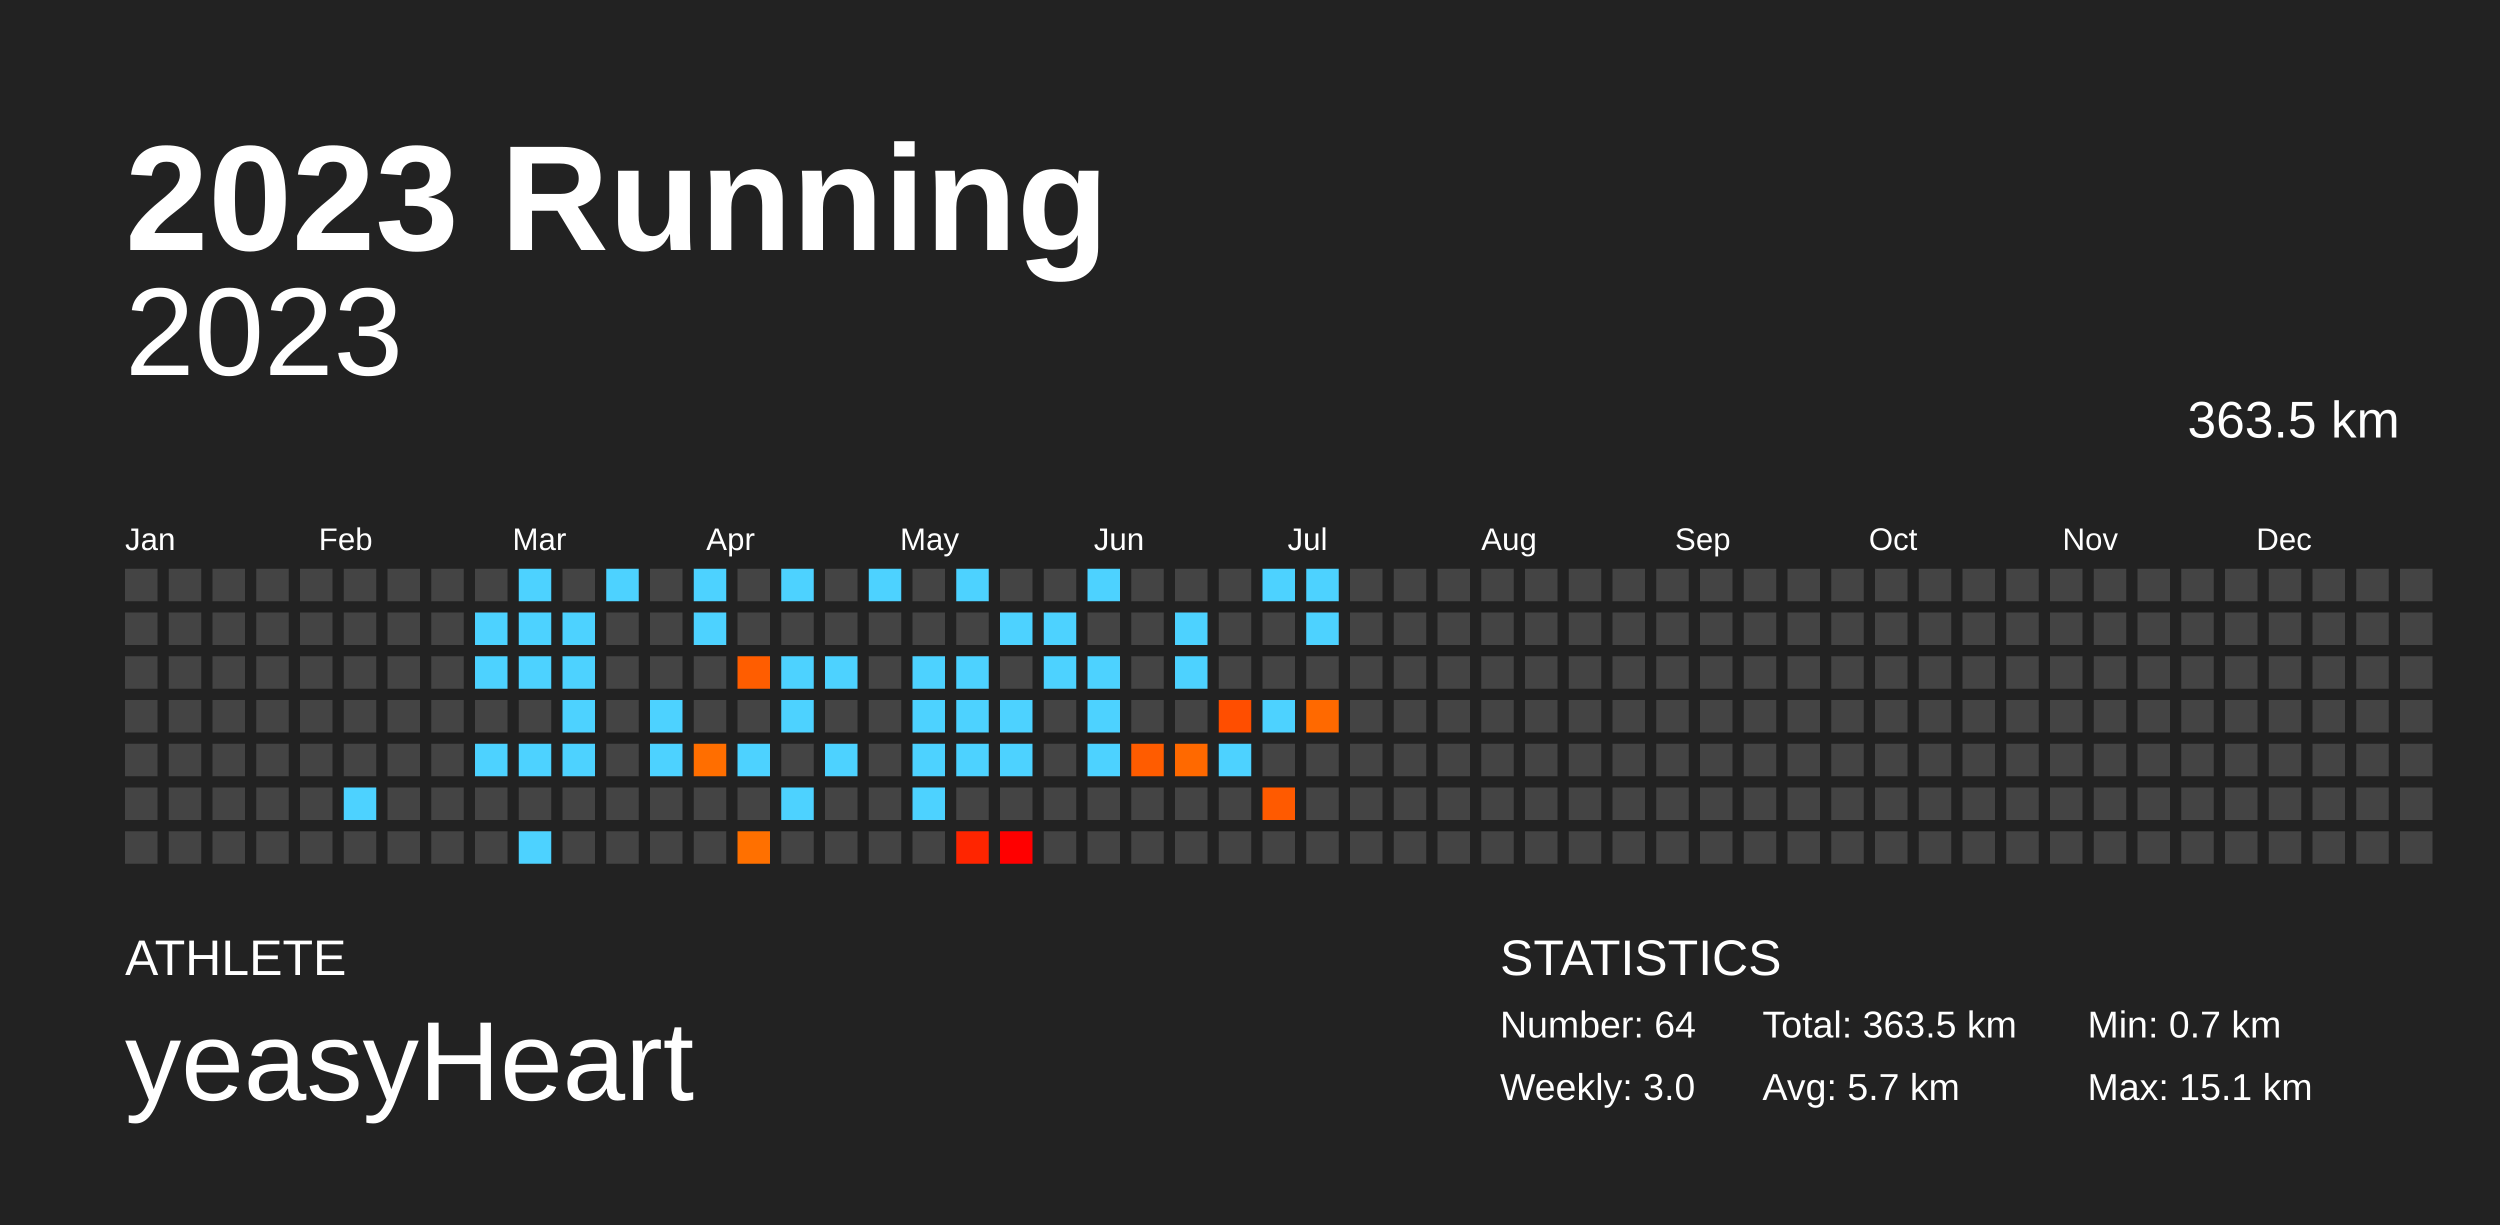
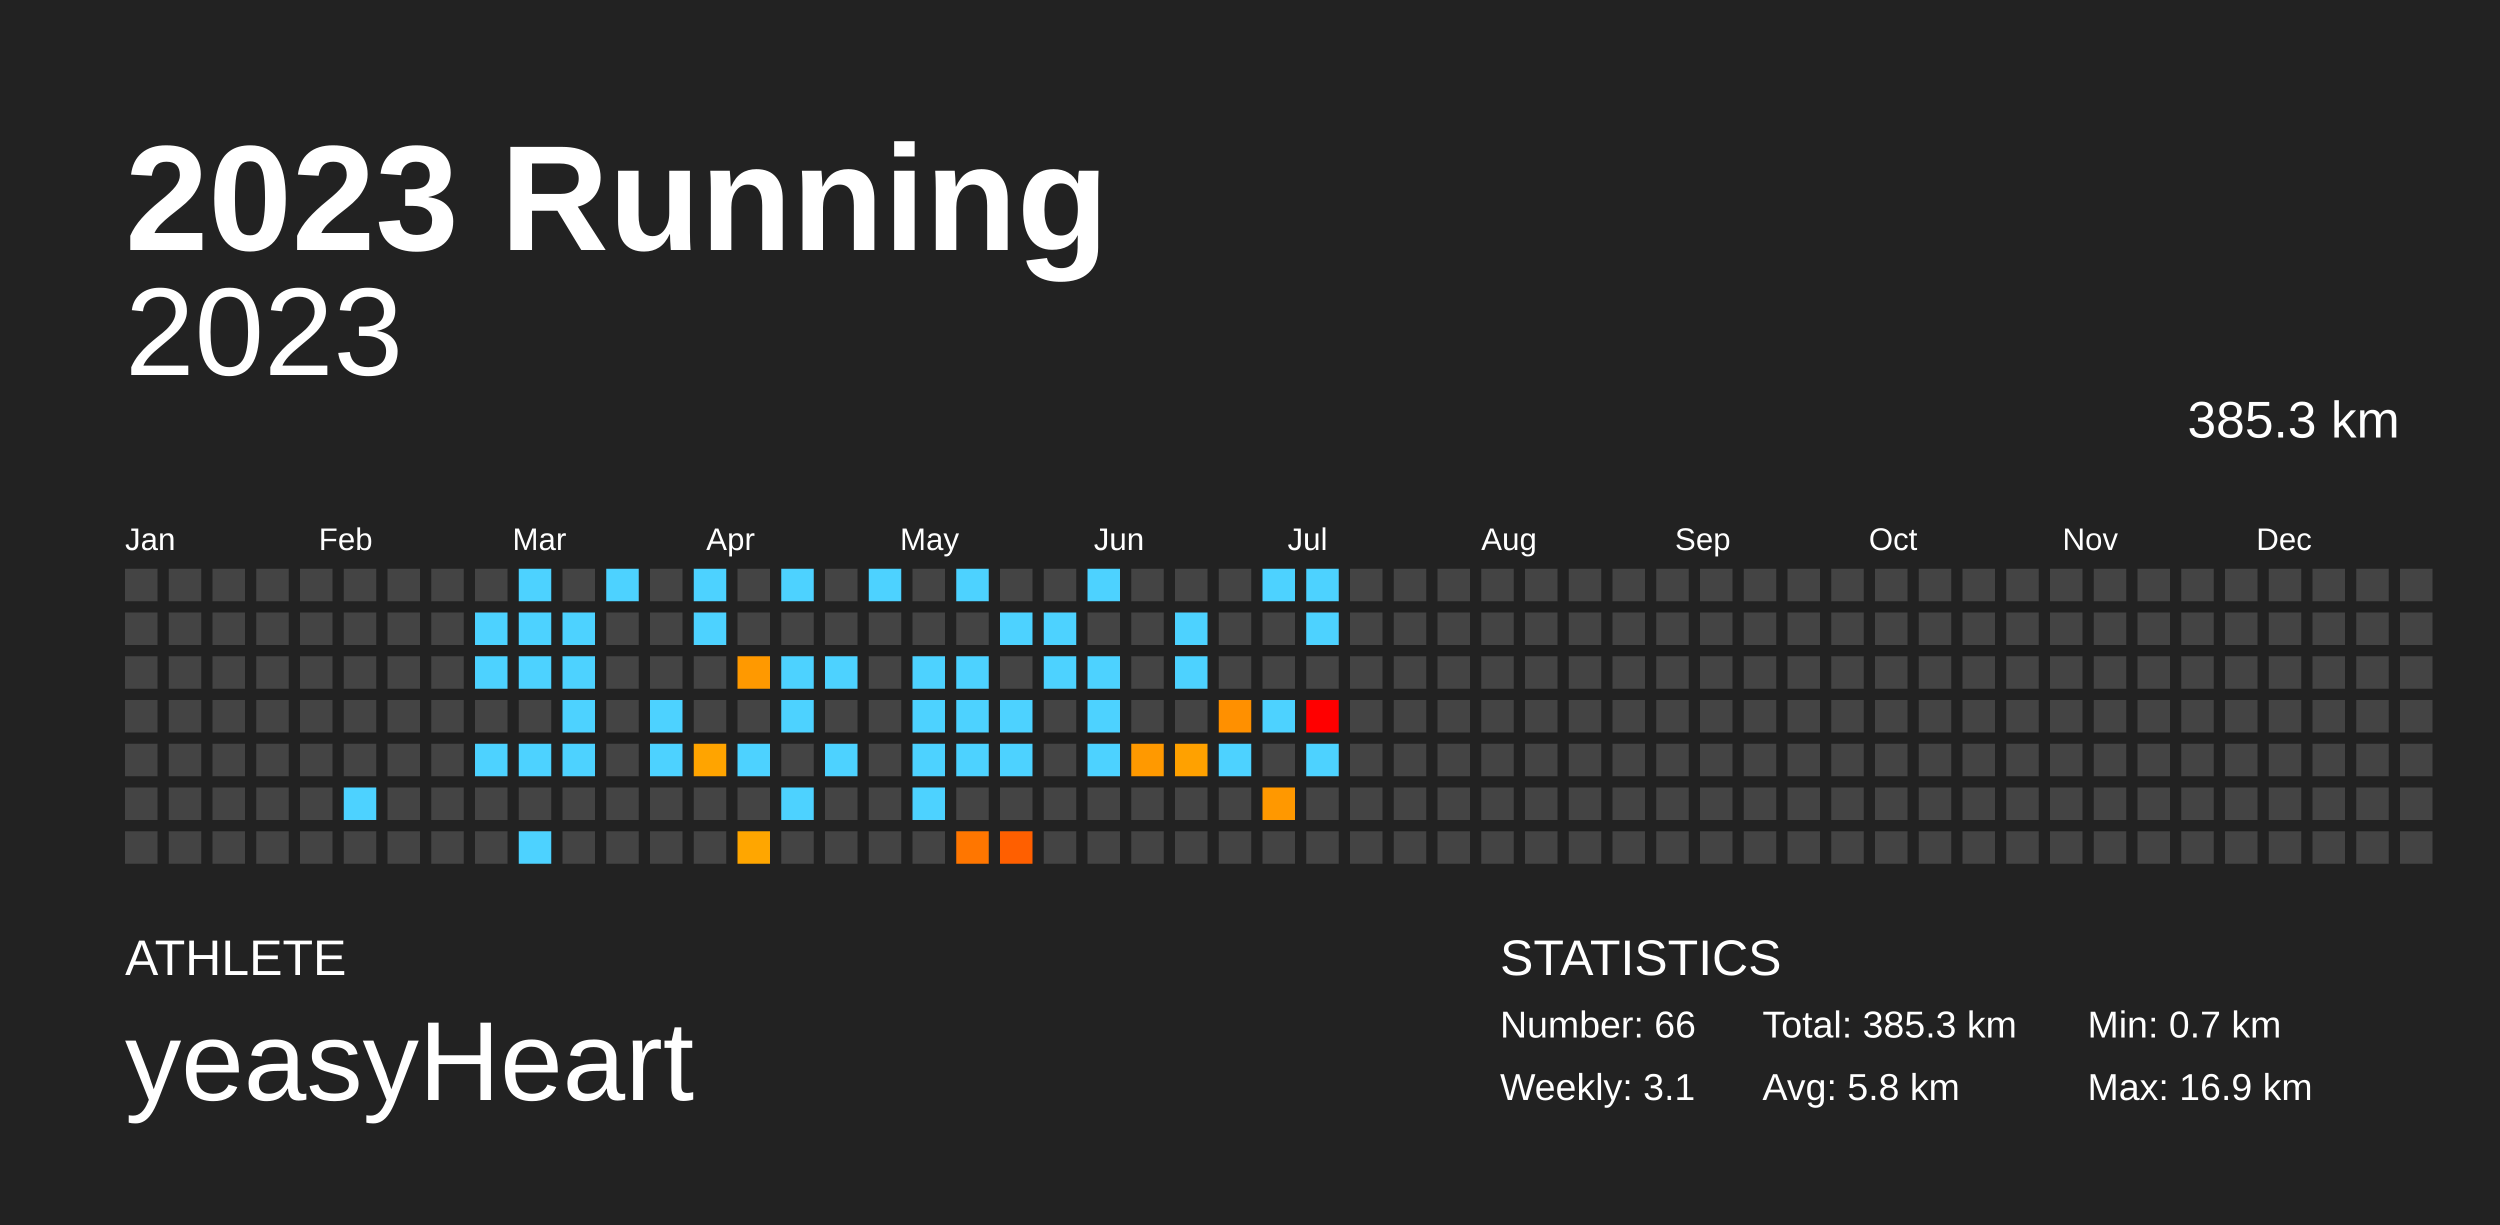
<svg xmlns="http://www.w3.org/2000/svg" baseProfile="full" height="98mm" version="1.1" viewBox="0,0,200,98" width="200mm">
  <defs />
  <rect fill="#222222" height="98" width="200" x="0" y="0" />
  <text fill="#FFFFFF" style="font-size:12px; font-family:Arial; font-weight:bold;" x="10" y="20">2023 Running</text>
  <text fill="#FFFFFF" style="font-size:4px; font-family:Arial" x="10" y="78">ATHLETE</text>
  <text fill="#FFFFFF" style="font-size:9px; font-family:Arial" x="10" y="88">yeasyHeart</text>
  <text fill="#FFFFFF" style="font-size:4px; font-family:Arial" x="120" y="78">STATISTICS</text>
-   <text fill="#FFFFFF" style="font-size:3px; font-family:Arial" x="120" y="83">Number: 64</text>
-   <text fill="#FFFFFF" style="font-size:3px; font-family:Arial" x="120" y="88">Weekly: 3.0</text>
-   <text fill="#FFFFFF" style="font-size:3px; font-family:Arial" x="141" y="83">Total: 363.5 km</text>
-   <text fill="#FFFFFF" style="font-size:3px; font-family:Arial" x="141" y="88">Avg: 5.7 km</text>
+   <text fill="#FFFFFF" style="font-size:3px; font-family:Arial" x="120" y="83">Number: 66</text>
+   <text fill="#FFFFFF" style="font-size:3px; font-family:Arial" x="120" y="88">Weekly: 3.1</text>
+   <text fill="#FFFFFF" style="font-size:3px; font-family:Arial" x="141" y="83">Total: 385.3 km</text>
+   <text fill="#FFFFFF" style="font-size:3px; font-family:Arial" x="141" y="88">Avg: 5.8 km</text>
  <text fill="#FFFFFF" style="font-size:3px; font-family:Arial" x="167" y="83">Min: 0.7 km</text>
-   <text fill="#FFFFFF" style="font-size:3px; font-family:Arial" x="167" y="88">Max: 15.1 km</text>
+   <text fill="#FFFFFF" style="font-size:3px; font-family:Arial" x="167" y="88">Max: 16.9 km</text>
  <text alignment-baseline="hanging" fill="#FFFFFF" style="font-size:10.0px; font-family:Arial;" x="10" y="30">2023</text>
-   <text alignment-baseline="hanging" fill="#FFFFFF" style="font-size:4.125px; font-family:Arial;" x="175" y="35">363.5 km</text>
+   <text alignment-baseline="hanging" fill="#FFFFFF" style="font-size:4.125px; font-family:Arial;" x="175" y="35">385.3 km</text>
  <text fill="#FFFFFF" style="font-size:2.5px; font-family:Arial" x="10.0" y="44">Jan</text>
  <text fill="#FFFFFF" style="font-size:2.5px; font-family:Arial" x="25.5" y="44">Feb</text>
  <text fill="#FFFFFF" style="font-size:2.5px; font-family:Arial" x="41.0" y="44">Mar</text>
  <text fill="#FFFFFF" style="font-size:2.5px; font-family:Arial" x="56.5" y="44">Apr</text>
  <text fill="#FFFFFF" style="font-size:2.5px; font-family:Arial" x="72.0" y="44">May</text>
  <text fill="#FFFFFF" style="font-size:2.5px; font-family:Arial" x="87.5" y="44">Jun</text>
  <text fill="#FFFFFF" style="font-size:2.5px; font-family:Arial" x="103.0" y="44">Jul</text>
  <text fill="#FFFFFF" style="font-size:2.5px; font-family:Arial" x="118.5" y="44">Aug</text>
  <text fill="#FFFFFF" style="font-size:2.5px; font-family:Arial" x="134.0" y="44">Sep</text>
  <text fill="#FFFFFF" style="font-size:2.5px; font-family:Arial" x="149.5" y="44">Oct</text>
  <text fill="#FFFFFF" style="font-size:2.5px; font-family:Arial" x="165.0" y="44">Nov</text>
  <text fill="#FFFFFF" style="font-size:2.5px; font-family:Arial" x="180.5" y="44">Dec</text>
  <rect fill="#444444" height="2.6" width="2.6" x="10.0" y="45.5" />
  <rect fill="#444444" height="2.6" width="2.6" x="10.0" y="49.0" />
  <rect fill="#444444" height="2.6" width="2.6" x="10.0" y="52.5" />
  <rect fill="#444444" height="2.6" width="2.6" x="10.0" y="56.0" />
  <rect fill="#444444" height="2.6" width="2.6" x="10.0" y="59.5" />
  <rect fill="#444444" height="2.6" width="2.6" x="10.0" y="63.0" />
  <rect fill="#444444" height="2.6" width="2.6" x="10.0" y="66.5" />
  <rect fill="#444444" height="2.6" width="2.6" x="13.5" y="45.5" />
  <rect fill="#444444" height="2.6" width="2.6" x="13.5" y="49.0" />
  <rect fill="#444444" height="2.6" width="2.6" x="13.5" y="52.5" />
  <rect fill="#444444" height="2.6" width="2.6" x="13.5" y="56.0" />
  <rect fill="#444444" height="2.6" width="2.6" x="13.5" y="59.5" />
  <rect fill="#444444" height="2.6" width="2.6" x="13.5" y="63.0" />
  <rect fill="#444444" height="2.6" width="2.6" x="13.5" y="66.5" />
  <rect fill="#444444" height="2.6" width="2.6" x="17.0" y="45.5" />
  <rect fill="#444444" height="2.6" width="2.6" x="17.0" y="49.0" />
  <rect fill="#444444" height="2.6" width="2.6" x="17.0" y="52.5" />
  <rect fill="#444444" height="2.6" width="2.6" x="17.0" y="56.0" />
  <rect fill="#444444" height="2.6" width="2.6" x="17.0" y="59.5" />
  <rect fill="#444444" height="2.6" width="2.6" x="17.0" y="63.0" />
  <rect fill="#444444" height="2.6" width="2.6" x="17.0" y="66.5" />
  <rect fill="#444444" height="2.6" width="2.6" x="20.5" y="45.5" />
  <rect fill="#444444" height="2.6" width="2.6" x="20.5" y="49.0" />
  <rect fill="#444444" height="2.6" width="2.6" x="20.5" y="52.5" />
  <rect fill="#444444" height="2.6" width="2.6" x="20.5" y="56.0" />
  <rect fill="#444444" height="2.6" width="2.6" x="20.5" y="59.5" />
  <rect fill="#444444" height="2.6" width="2.6" x="20.5" y="63.0" />
  <rect fill="#444444" height="2.6" width="2.6" x="20.5" y="66.5" />
  <rect fill="#444444" height="2.6" width="2.6" x="24.0" y="45.5" />
  <rect fill="#444444" height="2.6" width="2.6" x="24.0" y="49.0" />
  <rect fill="#444444" height="2.6" width="2.6" x="24.0" y="52.5" />
  <rect fill="#444444" height="2.6" width="2.6" x="24.0" y="56.0" />
  <rect fill="#444444" height="2.6" width="2.6" x="24.0" y="59.5" />
  <rect fill="#444444" height="2.6" width="2.6" x="24.0" y="63.0" />
  <rect fill="#444444" height="2.6" width="2.6" x="24.0" y="66.5" />
  <rect fill="#444444" height="2.6" width="2.6" x="27.5" y="45.5" />
  <rect fill="#444444" height="2.6" width="2.6" x="27.5" y="49.0" />
  <rect fill="#444444" height="2.6" width="2.6" x="27.5" y="52.5" />
  <rect fill="#444444" height="2.6" width="2.6" x="27.5" y="56.0" />
  <rect fill="#444444" height="2.6" width="2.6" x="27.5" y="59.5" />
  <rect fill="#4dd2ff" height="2.6" width="2.6" x="27.5" y="63.0" />
  <rect fill="#444444" height="2.6" width="2.6" x="27.5" y="66.5" />
  <rect fill="#444444" height="2.6" width="2.6" x="31.0" y="45.5" />
  <rect fill="#444444" height="2.6" width="2.6" x="31.0" y="49.0" />
  <rect fill="#444444" height="2.6" width="2.6" x="31.0" y="52.5" />
  <rect fill="#444444" height="2.6" width="2.6" x="31.0" y="56.0" />
  <rect fill="#444444" height="2.6" width="2.6" x="31.0" y="59.5" />
  <rect fill="#444444" height="2.6" width="2.6" x="31.0" y="63.0" />
  <rect fill="#444444" height="2.6" width="2.6" x="31.0" y="66.5" />
  <rect fill="#444444" height="2.6" width="2.6" x="34.5" y="45.5" />
  <rect fill="#444444" height="2.6" width="2.6" x="34.5" y="49.0" />
  <rect fill="#444444" height="2.6" width="2.6" x="34.5" y="52.5" />
  <rect fill="#444444" height="2.6" width="2.6" x="34.5" y="56.0" />
  <rect fill="#444444" height="2.6" width="2.6" x="34.5" y="59.5" />
  <rect fill="#444444" height="2.6" width="2.6" x="34.5" y="63.0" />
  <rect fill="#444444" height="2.6" width="2.6" x="34.5" y="66.5" />
  <rect fill="#444444" height="2.6" width="2.6" x="38.0" y="45.5" />
  <rect fill="#4dd2ff" height="2.6" width="2.6" x="38.0" y="49.0" />
  <rect fill="#4dd2ff" height="2.6" width="2.6" x="38.0" y="52.5" />
  <rect fill="#444444" height="2.6" width="2.6" x="38.0" y="56.0" />
  <rect fill="#4dd2ff" height="2.6" width="2.6" x="38.0" y="59.5" />
  <rect fill="#444444" height="2.6" width="2.6" x="38.0" y="63.0" />
  <rect fill="#444444" height="2.6" width="2.6" x="38.0" y="66.5" />
  <rect fill="#4dd2ff" height="2.6" width="2.6" x="41.5" y="45.5" />
  <rect fill="#4dd2ff" height="2.6" width="2.6" x="41.5" y="49.0" />
  <rect fill="#4dd2ff" height="2.6" width="2.6" x="41.5" y="52.5" />
  <rect fill="#444444" height="2.6" width="2.6" x="41.5" y="56.0" />
  <rect fill="#4dd2ff" height="2.6" width="2.6" x="41.5" y="59.5" />
  <rect fill="#444444" height="2.6" width="2.6" x="41.5" y="63.0" />
  <rect fill="#4dd2ff" height="2.6" width="2.6" x="41.5" y="66.5" />
  <rect fill="#444444" height="2.6" width="2.6" x="45.0" y="45.5" />
  <rect fill="#4dd2ff" height="2.6" width="2.6" x="45.0" y="49.0" />
  <rect fill="#4dd2ff" height="2.6" width="2.6" x="45.0" y="52.5" />
  <rect fill="#4dd2ff" height="2.6" width="2.6" x="45.0" y="56.0" />
  <rect fill="#4dd2ff" height="2.6" width="2.6" x="45.0" y="59.5" />
  <rect fill="#444444" height="2.6" width="2.6" x="45.0" y="63.0" />
  <rect fill="#444444" height="2.6" width="2.6" x="45.0" y="66.5" />
  <rect fill="#4dd2ff" height="2.6" width="2.6" x="48.5" y="45.5" />
  <rect fill="#444444" height="2.6" width="2.6" x="48.5" y="49.0" />
  <rect fill="#444444" height="2.6" width="2.6" x="48.5" y="52.5" />
  <rect fill="#444444" height="2.6" width="2.6" x="48.5" y="56.0" />
  <rect fill="#444444" height="2.6" width="2.6" x="48.5" y="59.5" />
  <rect fill="#444444" height="2.6" width="2.6" x="48.5" y="63.0" />
  <rect fill="#444444" height="2.6" width="2.6" x="48.5" y="66.5" />
  <rect fill="#444444" height="2.6" width="2.6" x="52.0" y="45.5" />
  <rect fill="#444444" height="2.6" width="2.6" x="52.0" y="49.0" />
  <rect fill="#444444" height="2.6" width="2.6" x="52.0" y="52.5" />
  <rect fill="#4dd2ff" height="2.6" width="2.6" x="52.0" y="56.0" />
  <rect fill="#4dd2ff" height="2.6" width="2.6" x="52.0" y="59.5" />
  <rect fill="#444444" height="2.6" width="2.6" x="52.0" y="63.0" />
  <rect fill="#444444" height="2.6" width="2.6" x="52.0" y="66.5" />
  <rect fill="#4dd2ff" height="2.6" width="2.6" x="55.5" y="45.5" />
  <rect fill="#4dd2ff" height="2.6" width="2.6" x="55.5" y="49.0" />
  <rect fill="#444444" height="2.6" width="2.6" x="55.5" y="52.5" />
  <rect fill="#444444" height="2.6" width="2.6" x="55.5" y="56.0" />
-   <rect fill="#ff6e00" height="2.6" width="2.6" x="55.5" y="59.5" />
+   <rect fill="#ffa400" height="2.6" width="2.6" x="55.5" y="59.5" />
  <rect fill="#444444" height="2.6" width="2.6" x="55.5" y="63.0" />
  <rect fill="#444444" height="2.6" width="2.6" x="55.5" y="66.5" />
  <rect fill="#444444" height="2.6" width="2.6" x="59.0" y="45.5" />
  <rect fill="#444444" height="2.6" width="2.6" x="59.0" y="49.0" />
-   <rect fill="#ff5d00" height="2.6" width="2.6" x="59.0" y="52.5" />
+   <rect fill="#ff9900" height="2.6" width="2.6" x="59.0" y="52.5" />
  <rect fill="#444444" height="2.6" width="2.6" x="59.0" y="56.0" />
  <rect fill="#4dd2ff" height="2.6" width="2.6" x="59.0" y="59.5" />
  <rect fill="#444444" height="2.6" width="2.6" x="59.0" y="63.0" />
-   <rect fill="#ff7000" height="2.6" width="2.6" x="59.0" y="66.5" />
+   <rect fill="#ffa600" height="2.6" width="2.6" x="59.0" y="66.5" />
  <rect fill="#4dd2ff" height="2.6" width="2.6" x="62.5" y="45.5" />
  <rect fill="#444444" height="2.6" width="2.6" x="62.5" y="49.0" />
  <rect fill="#4dd2ff" height="2.6" width="2.6" x="62.5" y="52.5" />
  <rect fill="#4dd2ff" height="2.6" width="2.6" x="62.5" y="56.0" />
  <rect fill="#444444" height="2.6" width="2.6" x="62.5" y="59.5" />
  <rect fill="#4dd2ff" height="2.6" width="2.6" x="62.5" y="63.0" />
  <rect fill="#444444" height="2.6" width="2.6" x="62.5" y="66.5" />
  <rect fill="#444444" height="2.6" width="2.6" x="66.0" y="45.5" />
  <rect fill="#444444" height="2.6" width="2.6" x="66.0" y="49.0" />
  <rect fill="#4dd2ff" height="2.6" width="2.6" x="66.0" y="52.5" />
  <rect fill="#444444" height="2.6" width="2.6" x="66.0" y="56.0" />
  <rect fill="#4dd2ff" height="2.6" width="2.6" x="66.0" y="59.5" />
  <rect fill="#444444" height="2.6" width="2.6" x="66.0" y="63.0" />
  <rect fill="#444444" height="2.6" width="2.6" x="66.0" y="66.5" />
  <rect fill="#4dd2ff" height="2.6" width="2.6" x="69.5" y="45.5" />
  <rect fill="#444444" height="2.6" width="2.6" x="69.5" y="49.0" />
  <rect fill="#444444" height="2.6" width="2.6" x="69.5" y="52.5" />
  <rect fill="#444444" height="2.6" width="2.6" x="69.5" y="56.0" />
  <rect fill="#444444" height="2.6" width="2.6" x="69.5" y="59.5" />
  <rect fill="#444444" height="2.6" width="2.6" x="69.5" y="63.0" />
  <rect fill="#444444" height="2.6" width="2.6" x="69.5" y="66.5" />
  <rect fill="#444444" height="2.6" width="2.6" x="73.0" y="45.5" />
  <rect fill="#444444" height="2.6" width="2.6" x="73.0" y="49.0" />
  <rect fill="#4dd2ff" height="2.6" width="2.6" x="73.0" y="52.5" />
  <rect fill="#4dd2ff" height="2.6" width="2.6" x="73.0" y="56.0" />
  <rect fill="#4dd2ff" height="2.6" width="2.6" x="73.0" y="59.5" />
  <rect fill="#4dd2ff" height="2.6" width="2.6" x="73.0" y="63.0" />
  <rect fill="#444444" height="2.6" width="2.6" x="73.0" y="66.5" />
  <rect fill="#4dd2ff" height="2.6" width="2.6" x="76.5" y="45.5" />
  <rect fill="#444444" height="2.6" width="2.6" x="76.5" y="49.0" />
  <rect fill="#4dd2ff" height="2.6" width="2.6" x="76.5" y="52.5" />
  <rect fill="#4dd2ff" height="2.6" width="2.6" x="76.5" y="56.0" />
  <rect fill="#4dd2ff" height="2.6" width="2.6" x="76.5" y="59.5" />
  <rect fill="#444444" height="2.6" width="2.6" x="76.5" y="63.0" />
-   <rect fill="#ff2500" height="2.6" width="2.6" x="76.5" y="66.5" />
+   <rect fill="#ff7600" height="2.6" width="2.6" x="76.5" y="66.5" />
  <rect fill="#444444" height="2.6" width="2.6" x="80.0" y="45.5" />
  <rect fill="#4dd2ff" height="2.6" width="2.6" x="80.0" y="49.0" />
  <rect fill="#444444" height="2.6" width="2.6" x="80.0" y="52.5" />
  <rect fill="#4dd2ff" height="2.6" width="2.6" x="80.0" y="56.0" />
  <rect fill="#4dd2ff" height="2.6" width="2.6" x="80.0" y="59.5" />
  <rect fill="#444444" height="2.6" width="2.6" x="80.0" y="63.0" />
-   <rect fill="#ff0000" height="2.6" width="2.6" x="80.0" y="66.5" />
+   <rect fill="#ff5f00" height="2.6" width="2.6" x="80.0" y="66.5" />
  <rect fill="#444444" height="2.6" width="2.6" x="83.5" y="45.5" />
  <rect fill="#4dd2ff" height="2.6" width="2.6" x="83.5" y="49.0" />
  <rect fill="#4dd2ff" height="2.6" width="2.6" x="83.5" y="52.5" />
  <rect fill="#444444" height="2.6" width="2.6" x="83.5" y="56.0" />
  <rect fill="#444444" height="2.6" width="2.6" x="83.5" y="59.5" />
  <rect fill="#444444" height="2.6" width="2.6" x="83.5" y="63.0" />
  <rect fill="#444444" height="2.6" width="2.6" x="83.5" y="66.5" />
  <rect fill="#4dd2ff" height="2.6" width="2.6" x="87.0" y="45.5" />
  <rect fill="#444444" height="2.6" width="2.6" x="87.0" y="49.0" />
  <rect fill="#4dd2ff" height="2.6" width="2.6" x="87.0" y="52.5" />
  <rect fill="#4dd2ff" height="2.6" width="2.6" x="87.0" y="56.0" />
  <rect fill="#4dd2ff" height="2.6" width="2.6" x="87.0" y="59.5" />
  <rect fill="#444444" height="2.6" width="2.6" x="87.0" y="63.0" />
  <rect fill="#444444" height="2.6" width="2.6" x="87.0" y="66.5" />
  <rect fill="#444444" height="2.6" width="2.6" x="90.5" y="45.5" />
  <rect fill="#444444" height="2.6" width="2.6" x="90.5" y="49.0" />
  <rect fill="#444444" height="2.6" width="2.6" x="90.5" y="52.5" />
  <rect fill="#444444" height="2.6" width="2.6" x="90.5" y="56.0" />
-   <rect fill="#ff5c00" height="2.6" width="2.6" x="90.5" y="59.5" />
+   <rect fill="#ff9900" height="2.6" width="2.6" x="90.5" y="59.5" />
  <rect fill="#444444" height="2.6" width="2.6" x="90.5" y="63.0" />
  <rect fill="#444444" height="2.6" width="2.6" x="90.5" y="66.5" />
  <rect fill="#444444" height="2.6" width="2.6" x="94.0" y="45.5" />
  <rect fill="#4dd2ff" height="2.6" width="2.6" x="94.0" y="49.0" />
  <rect fill="#4dd2ff" height="2.6" width="2.6" x="94.0" y="52.5" />
  <rect fill="#444444" height="2.6" width="2.6" x="94.0" y="56.0" />
-   <rect fill="#ff6900" height="2.6" width="2.6" x="94.0" y="59.5" />
+   <rect fill="#ffa100" height="2.6" width="2.6" x="94.0" y="59.5" />
  <rect fill="#444444" height="2.6" width="2.6" x="94.0" y="63.0" />
  <rect fill="#444444" height="2.6" width="2.6" x="94.0" y="66.5" />
  <rect fill="#444444" height="2.6" width="2.6" x="97.5" y="45.5" />
  <rect fill="#444444" height="2.6" width="2.6" x="97.5" y="49.0" />
  <rect fill="#444444" height="2.6" width="2.6" x="97.5" y="52.5" />
-   <rect fill="#ff4e00" height="2.6" width="2.6" x="97.5" y="56.0" />
+   <rect fill="#ff9000" height="2.6" width="2.6" x="97.5" y="56.0" />
  <rect fill="#4dd2ff" height="2.6" width="2.6" x="97.5" y="59.5" />
  <rect fill="#444444" height="2.6" width="2.6" x="97.5" y="63.0" />
  <rect fill="#444444" height="2.6" width="2.6" x="97.5" y="66.5" />
  <rect fill="#4dd2ff" height="2.6" width="2.6" x="101.0" y="45.5" />
  <rect fill="#444444" height="2.6" width="2.6" x="101.0" y="49.0" />
  <rect fill="#444444" height="2.6" width="2.6" x="101.0" y="52.5" />
  <rect fill="#4dd2ff" height="2.6" width="2.6" x="101.0" y="56.0" />
  <rect fill="#444444" height="2.6" width="2.6" x="101.0" y="59.5" />
-   <rect fill="#ff5a00" height="2.6" width="2.6" x="101.0" y="63.0" />
+   <rect fill="#ff9800" height="2.6" width="2.6" x="101.0" y="63.0" />
  <rect fill="#444444" height="2.6" width="2.6" x="101.0" y="66.5" />
  <rect fill="#4dd2ff" height="2.6" width="2.6" x="104.5" y="45.5" />
  <rect fill="#4dd2ff" height="2.6" width="2.6" x="104.5" y="49.0" />
  <rect fill="#444444" height="2.6" width="2.6" x="104.5" y="52.5" />
-   <rect fill="#ff6900" height="2.6" width="2.6" x="104.5" y="56.0" />
-   <rect fill="#444444" height="2.6" width="2.6" x="104.5" y="59.5" />
+   <rect fill="red" height="2.6" width="2.6" x="104.5" y="56.0" />
+   <rect fill="#4dd2ff" height="2.6" width="2.6" x="104.5" y="59.5" />
  <rect fill="#444444" height="2.6" width="2.6" x="104.5" y="63.0" />
  <rect fill="#444444" height="2.6" width="2.6" x="104.5" y="66.5" />
  <rect fill="#444444" height="2.6" width="2.6" x="108.0" y="45.5" />
  <rect fill="#444444" height="2.6" width="2.6" x="108.0" y="49.0" />
  <rect fill="#444444" height="2.6" width="2.6" x="108.0" y="52.5" />
  <rect fill="#444444" height="2.6" width="2.6" x="108.0" y="56.0" />
  <rect fill="#444444" height="2.6" width="2.6" x="108.0" y="59.5" />
  <rect fill="#444444" height="2.6" width="2.6" x="108.0" y="63.0" />
  <rect fill="#444444" height="2.6" width="2.6" x="108.0" y="66.5" />
  <rect fill="#444444" height="2.6" width="2.6" x="111.5" y="45.5" />
  <rect fill="#444444" height="2.6" width="2.6" x="111.5" y="49.0" />
  <rect fill="#444444" height="2.6" width="2.6" x="111.5" y="52.5" />
  <rect fill="#444444" height="2.6" width="2.6" x="111.5" y="56.0" />
  <rect fill="#444444" height="2.6" width="2.6" x="111.5" y="59.5" />
  <rect fill="#444444" height="2.6" width="2.6" x="111.5" y="63.0" />
  <rect fill="#444444" height="2.6" width="2.6" x="111.5" y="66.5" />
  <rect fill="#444444" height="2.6" width="2.6" x="115.0" y="45.5" />
  <rect fill="#444444" height="2.6" width="2.6" x="115.0" y="49.0" />
  <rect fill="#444444" height="2.6" width="2.6" x="115.0" y="52.5" />
  <rect fill="#444444" height="2.6" width="2.6" x="115.0" y="56.0" />
  <rect fill="#444444" height="2.6" width="2.6" x="115.0" y="59.5" />
  <rect fill="#444444" height="2.6" width="2.6" x="115.0" y="63.0" />
  <rect fill="#444444" height="2.6" width="2.6" x="115.0" y="66.5" />
  <rect fill="#444444" height="2.6" width="2.6" x="118.5" y="45.5" />
  <rect fill="#444444" height="2.6" width="2.6" x="118.5" y="49.0" />
  <rect fill="#444444" height="2.6" width="2.6" x="118.5" y="52.5" />
  <rect fill="#444444" height="2.6" width="2.6" x="118.5" y="56.0" />
  <rect fill="#444444" height="2.6" width="2.6" x="118.5" y="59.5" />
  <rect fill="#444444" height="2.6" width="2.6" x="118.5" y="63.0" />
  <rect fill="#444444" height="2.6" width="2.6" x="118.5" y="66.5" />
  <rect fill="#444444" height="2.6" width="2.6" x="122.0" y="45.5" />
  <rect fill="#444444" height="2.6" width="2.6" x="122.0" y="49.0" />
  <rect fill="#444444" height="2.6" width="2.6" x="122.0" y="52.5" />
  <rect fill="#444444" height="2.6" width="2.6" x="122.0" y="56.0" />
  <rect fill="#444444" height="2.6" width="2.6" x="122.0" y="59.5" />
  <rect fill="#444444" height="2.6" width="2.6" x="122.0" y="63.0" />
  <rect fill="#444444" height="2.6" width="2.6" x="122.0" y="66.5" />
  <rect fill="#444444" height="2.6" width="2.6" x="125.5" y="45.5" />
  <rect fill="#444444" height="2.6" width="2.6" x="125.5" y="49.0" />
  <rect fill="#444444" height="2.6" width="2.6" x="125.5" y="52.5" />
  <rect fill="#444444" height="2.6" width="2.6" x="125.5" y="56.0" />
  <rect fill="#444444" height="2.6" width="2.6" x="125.5" y="59.5" />
  <rect fill="#444444" height="2.6" width="2.6" x="125.5" y="63.0" />
  <rect fill="#444444" height="2.6" width="2.6" x="125.5" y="66.5" />
  <rect fill="#444444" height="2.6" width="2.6" x="129.0" y="45.5" />
  <rect fill="#444444" height="2.6" width="2.6" x="129.0" y="49.0" />
  <rect fill="#444444" height="2.6" width="2.6" x="129.0" y="52.5" />
  <rect fill="#444444" height="2.6" width="2.6" x="129.0" y="56.0" />
  <rect fill="#444444" height="2.6" width="2.6" x="129.0" y="59.5" />
  <rect fill="#444444" height="2.6" width="2.6" x="129.0" y="63.0" />
  <rect fill="#444444" height="2.6" width="2.6" x="129.0" y="66.5" />
  <rect fill="#444444" height="2.6" width="2.6" x="132.5" y="45.5" />
  <rect fill="#444444" height="2.6" width="2.6" x="132.5" y="49.0" />
  <rect fill="#444444" height="2.6" width="2.6" x="132.5" y="52.5" />
  <rect fill="#444444" height="2.6" width="2.6" x="132.5" y="56.0" />
  <rect fill="#444444" height="2.6" width="2.6" x="132.5" y="59.5" />
  <rect fill="#444444" height="2.6" width="2.6" x="132.5" y="63.0" />
  <rect fill="#444444" height="2.6" width="2.6" x="132.5" y="66.5" />
  <rect fill="#444444" height="2.6" width="2.6" x="136.0" y="45.5" />
  <rect fill="#444444" height="2.6" width="2.6" x="136.0" y="49.0" />
  <rect fill="#444444" height="2.6" width="2.6" x="136.0" y="52.5" />
  <rect fill="#444444" height="2.6" width="2.6" x="136.0" y="56.0" />
  <rect fill="#444444" height="2.6" width="2.6" x="136.0" y="59.5" />
  <rect fill="#444444" height="2.6" width="2.6" x="136.0" y="63.0" />
  <rect fill="#444444" height="2.6" width="2.6" x="136.0" y="66.5" />
  <rect fill="#444444" height="2.6" width="2.6" x="139.5" y="45.5" />
  <rect fill="#444444" height="2.6" width="2.6" x="139.5" y="49.0" />
  <rect fill="#444444" height="2.6" width="2.6" x="139.5" y="52.5" />
  <rect fill="#444444" height="2.6" width="2.6" x="139.5" y="56.0" />
  <rect fill="#444444" height="2.6" width="2.6" x="139.5" y="59.5" />
  <rect fill="#444444" height="2.6" width="2.6" x="139.5" y="63.0" />
  <rect fill="#444444" height="2.6" width="2.6" x="139.5" y="66.5" />
  <rect fill="#444444" height="2.6" width="2.6" x="143.0" y="45.5" />
  <rect fill="#444444" height="2.6" width="2.6" x="143.0" y="49.0" />
  <rect fill="#444444" height="2.6" width="2.6" x="143.0" y="52.5" />
  <rect fill="#444444" height="2.6" width="2.6" x="143.0" y="56.0" />
  <rect fill="#444444" height="2.6" width="2.6" x="143.0" y="59.5" />
  <rect fill="#444444" height="2.6" width="2.6" x="143.0" y="63.0" />
  <rect fill="#444444" height="2.6" width="2.6" x="143.0" y="66.5" />
  <rect fill="#444444" height="2.6" width="2.6" x="146.5" y="45.5" />
  <rect fill="#444444" height="2.6" width="2.6" x="146.5" y="49.0" />
  <rect fill="#444444" height="2.6" width="2.6" x="146.5" y="52.5" />
  <rect fill="#444444" height="2.6" width="2.6" x="146.5" y="56.0" />
  <rect fill="#444444" height="2.6" width="2.6" x="146.5" y="59.5" />
  <rect fill="#444444" height="2.6" width="2.6" x="146.5" y="63.0" />
  <rect fill="#444444" height="2.6" width="2.6" x="146.5" y="66.5" />
  <rect fill="#444444" height="2.6" width="2.6" x="150.0" y="45.5" />
  <rect fill="#444444" height="2.6" width="2.6" x="150.0" y="49.0" />
  <rect fill="#444444" height="2.6" width="2.6" x="150.0" y="52.5" />
  <rect fill="#444444" height="2.6" width="2.6" x="150.0" y="56.0" />
  <rect fill="#444444" height="2.6" width="2.6" x="150.0" y="59.5" />
  <rect fill="#444444" height="2.6" width="2.6" x="150.0" y="63.0" />
  <rect fill="#444444" height="2.6" width="2.6" x="150.0" y="66.5" />
  <rect fill="#444444" height="2.6" width="2.6" x="153.5" y="45.5" />
  <rect fill="#444444" height="2.6" width="2.6" x="153.5" y="49.0" />
  <rect fill="#444444" height="2.6" width="2.6" x="153.5" y="52.5" />
  <rect fill="#444444" height="2.6" width="2.6" x="153.5" y="56.0" />
  <rect fill="#444444" height="2.6" width="2.6" x="153.5" y="59.5" />
  <rect fill="#444444" height="2.6" width="2.6" x="153.5" y="63.0" />
  <rect fill="#444444" height="2.6" width="2.6" x="153.5" y="66.5" />
  <rect fill="#444444" height="2.6" width="2.6" x="157.0" y="45.5" />
  <rect fill="#444444" height="2.6" width="2.6" x="157.0" y="49.0" />
  <rect fill="#444444" height="2.6" width="2.6" x="157.0" y="52.5" />
  <rect fill="#444444" height="2.6" width="2.6" x="157.0" y="56.0" />
  <rect fill="#444444" height="2.6" width="2.6" x="157.0" y="59.5" />
  <rect fill="#444444" height="2.6" width="2.6" x="157.0" y="63.0" />
  <rect fill="#444444" height="2.6" width="2.6" x="157.0" y="66.5" />
  <rect fill="#444444" height="2.6" width="2.6" x="160.5" y="45.5" />
  <rect fill="#444444" height="2.6" width="2.6" x="160.5" y="49.0" />
  <rect fill="#444444" height="2.6" width="2.6" x="160.5" y="52.5" />
  <rect fill="#444444" height="2.6" width="2.6" x="160.5" y="56.0" />
  <rect fill="#444444" height="2.6" width="2.6" x="160.5" y="59.5" />
  <rect fill="#444444" height="2.6" width="2.6" x="160.5" y="63.0" />
  <rect fill="#444444" height="2.6" width="2.6" x="160.5" y="66.5" />
  <rect fill="#444444" height="2.6" width="2.6" x="164.0" y="45.5" />
  <rect fill="#444444" height="2.6" width="2.6" x="164.0" y="49.0" />
  <rect fill="#444444" height="2.6" width="2.6" x="164.0" y="52.5" />
  <rect fill="#444444" height="2.6" width="2.6" x="164.0" y="56.0" />
  <rect fill="#444444" height="2.6" width="2.6" x="164.0" y="59.5" />
  <rect fill="#444444" height="2.6" width="2.6" x="164.0" y="63.0" />
  <rect fill="#444444" height="2.6" width="2.6" x="164.0" y="66.5" />
  <rect fill="#444444" height="2.6" width="2.6" x="167.5" y="45.5" />
  <rect fill="#444444" height="2.6" width="2.6" x="167.5" y="49.0" />
  <rect fill="#444444" height="2.6" width="2.6" x="167.5" y="52.5" />
  <rect fill="#444444" height="2.6" width="2.6" x="167.5" y="56.0" />
  <rect fill="#444444" height="2.6" width="2.6" x="167.5" y="59.5" />
  <rect fill="#444444" height="2.6" width="2.6" x="167.5" y="63.0" />
  <rect fill="#444444" height="2.6" width="2.6" x="167.5" y="66.5" />
  <rect fill="#444444" height="2.6" width="2.6" x="171.0" y="45.5" />
  <rect fill="#444444" height="2.6" width="2.6" x="171.0" y="49.0" />
  <rect fill="#444444" height="2.6" width="2.6" x="171.0" y="52.5" />
  <rect fill="#444444" height="2.6" width="2.6" x="171.0" y="56.0" />
  <rect fill="#444444" height="2.6" width="2.6" x="171.0" y="59.5" />
  <rect fill="#444444" height="2.6" width="2.6" x="171.0" y="63.0" />
  <rect fill="#444444" height="2.6" width="2.6" x="171.0" y="66.5" />
  <rect fill="#444444" height="2.6" width="2.6" x="174.5" y="45.5" />
  <rect fill="#444444" height="2.6" width="2.6" x="174.5" y="49.0" />
  <rect fill="#444444" height="2.6" width="2.6" x="174.5" y="52.5" />
  <rect fill="#444444" height="2.6" width="2.6" x="174.5" y="56.0" />
  <rect fill="#444444" height="2.6" width="2.6" x="174.5" y="59.5" />
  <rect fill="#444444" height="2.6" width="2.6" x="174.5" y="63.0" />
  <rect fill="#444444" height="2.6" width="2.6" x="174.5" y="66.5" />
  <rect fill="#444444" height="2.6" width="2.6" x="178.0" y="45.5" />
  <rect fill="#444444" height="2.6" width="2.6" x="178.0" y="49.0" />
  <rect fill="#444444" height="2.6" width="2.6" x="178.0" y="52.5" />
  <rect fill="#444444" height="2.6" width="2.6" x="178.0" y="56.0" />
  <rect fill="#444444" height="2.6" width="2.6" x="178.0" y="59.5" />
  <rect fill="#444444" height="2.6" width="2.6" x="178.0" y="63.0" />
  <rect fill="#444444" height="2.6" width="2.6" x="178.0" y="66.5" />
  <rect fill="#444444" height="2.6" width="2.6" x="181.5" y="45.5" />
  <rect fill="#444444" height="2.6" width="2.6" x="181.5" y="49.0" />
  <rect fill="#444444" height="2.6" width="2.6" x="181.5" y="52.5" />
  <rect fill="#444444" height="2.6" width="2.6" x="181.5" y="56.0" />
  <rect fill="#444444" height="2.6" width="2.6" x="181.5" y="59.5" />
  <rect fill="#444444" height="2.6" width="2.6" x="181.5" y="63.0" />
  <rect fill="#444444" height="2.6" width="2.6" x="181.5" y="66.5" />
  <rect fill="#444444" height="2.6" width="2.6" x="185.0" y="45.5" />
  <rect fill="#444444" height="2.6" width="2.6" x="185.0" y="49.0" />
  <rect fill="#444444" height="2.6" width="2.6" x="185.0" y="52.5" />
  <rect fill="#444444" height="2.6" width="2.6" x="185.0" y="56.0" />
  <rect fill="#444444" height="2.6" width="2.6" x="185.0" y="59.5" />
  <rect fill="#444444" height="2.6" width="2.6" x="185.0" y="63.0" />
  <rect fill="#444444" height="2.6" width="2.6" x="185.0" y="66.5" />
  <rect fill="#444444" height="2.6" width="2.6" x="188.5" y="45.5" />
  <rect fill="#444444" height="2.6" width="2.6" x="188.5" y="49.0" />
  <rect fill="#444444" height="2.6" width="2.6" x="188.5" y="52.5" />
  <rect fill="#444444" height="2.6" width="2.6" x="188.5" y="56.0" />
  <rect fill="#444444" height="2.6" width="2.6" x="188.5" y="59.5" />
  <rect fill="#444444" height="2.6" width="2.6" x="188.5" y="63.0" />
  <rect fill="#444444" height="2.6" width="2.6" x="188.5" y="66.5" />
  <rect fill="#444444" height="2.6" width="2.6" x="192.0" y="45.5" />
  <rect fill="#444444" height="2.6" width="2.6" x="192.0" y="49.0" />
  <rect fill="#444444" height="2.6" width="2.6" x="192.0" y="52.5" />
  <rect fill="#444444" height="2.6" width="2.6" x="192.0" y="56.0" />
  <rect fill="#444444" height="2.6" width="2.6" x="192.0" y="59.5" />
  <rect fill="#444444" height="2.6" width="2.6" x="192.0" y="63.0" />
  <rect fill="#444444" height="2.6" width="2.6" x="192.0" y="66.5" />
</svg>
